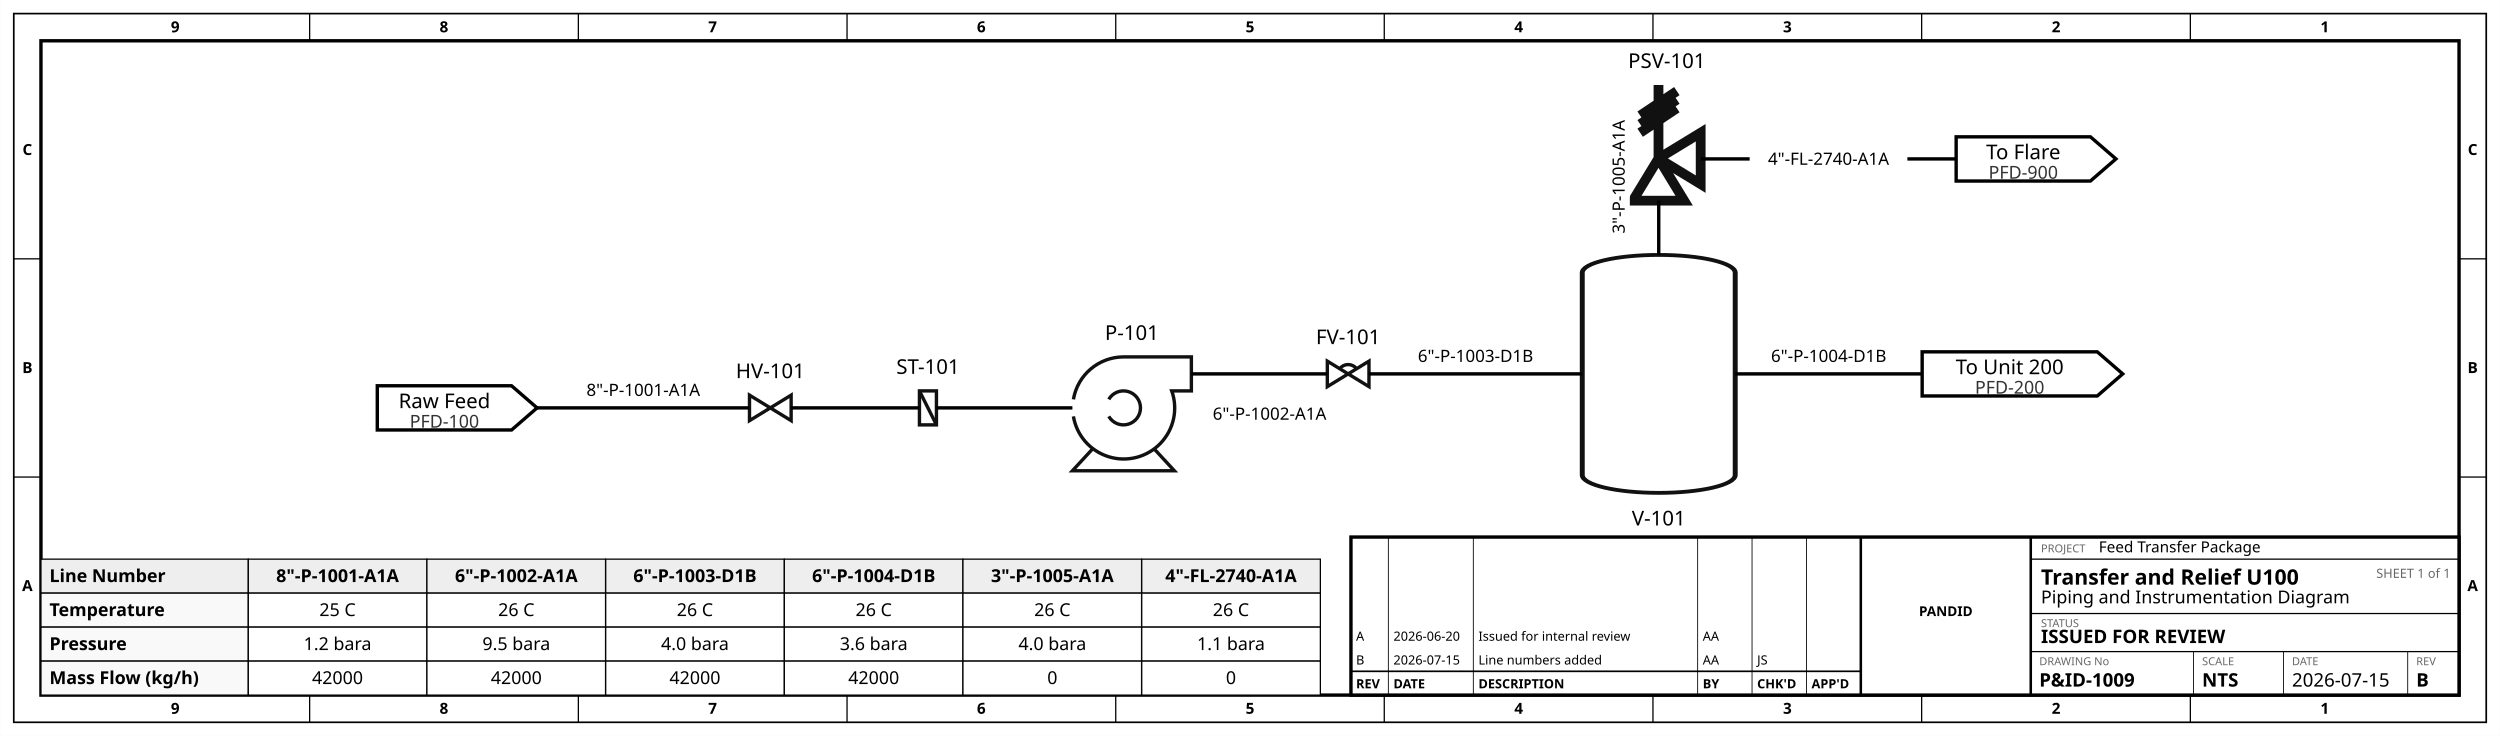
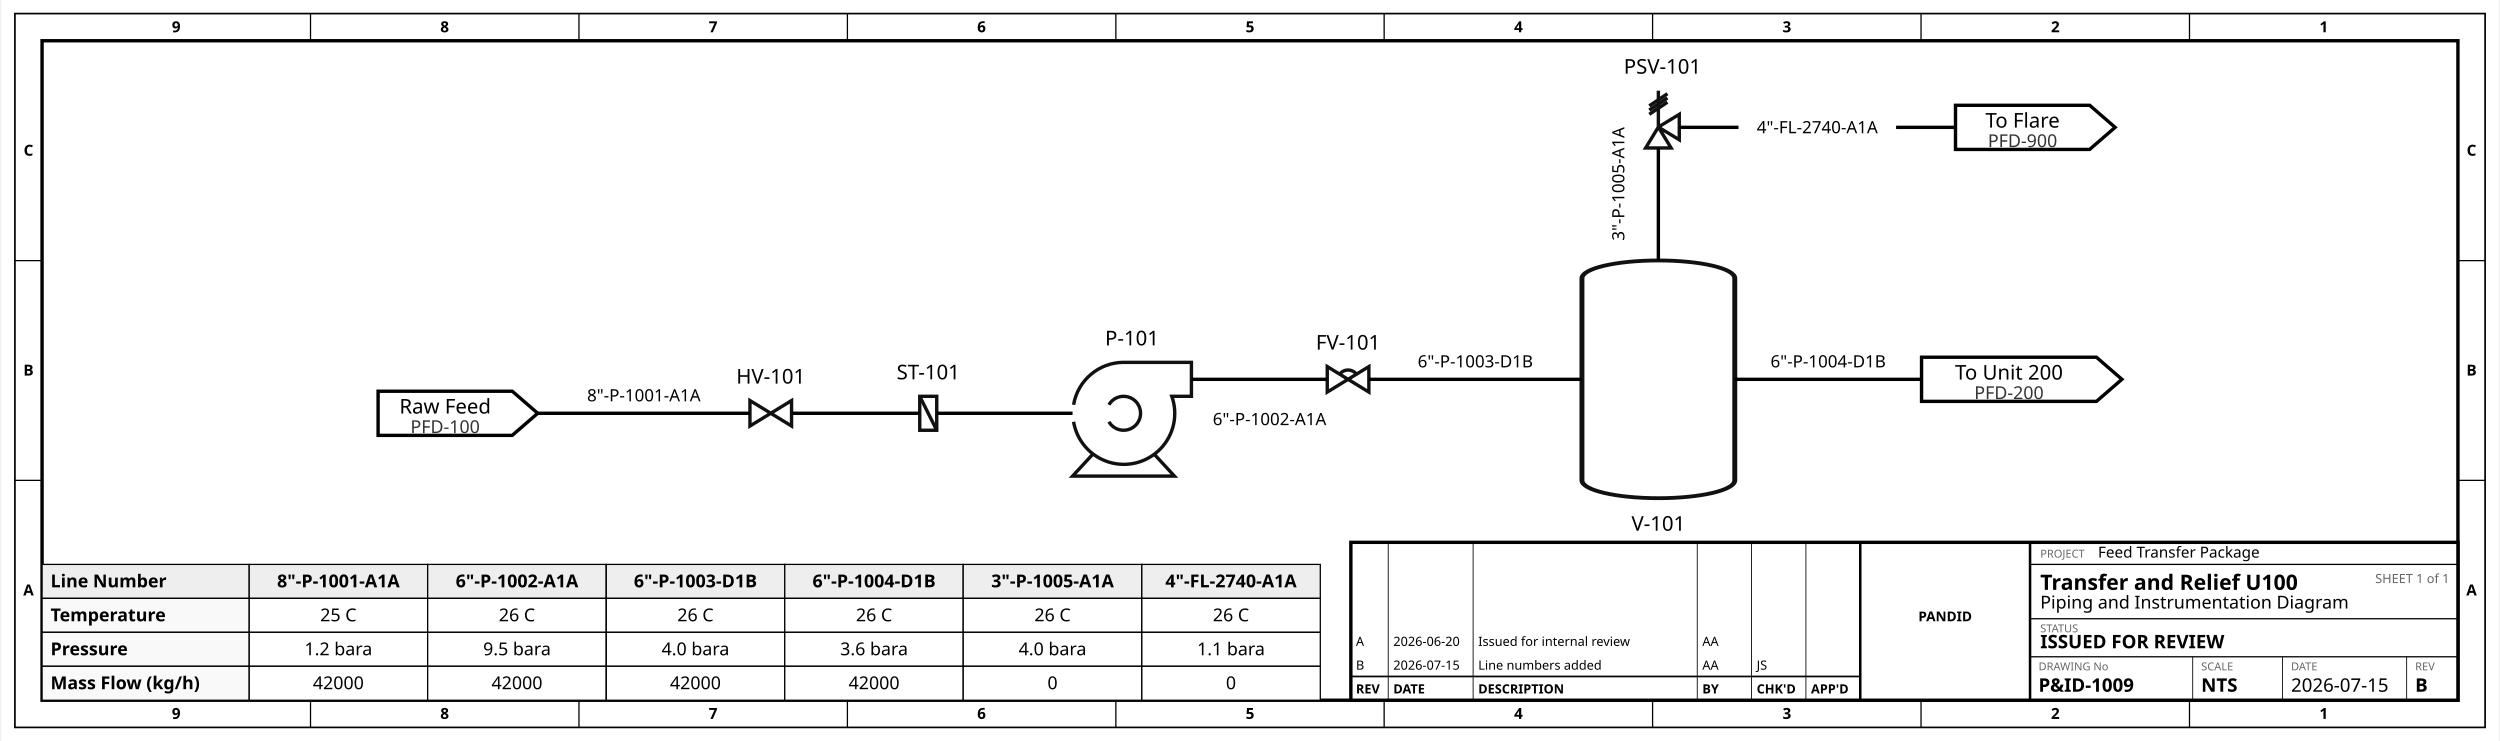
- <svg xmlns="http://www.w3.org/2000/svg" width="1471" height="433" viewBox="-205.9 60.0 1470.8 433.0">
-   <rect x="-205.9" y="60.0" width="1470.8" height="433.0" fill="white" />
-   <rect x="-197.9" y="68.0" width="1454.8" height="417.0" fill="none" stroke="black" stroke-width="1" />
-   <rect x="-181.9" y="84.0" width="1422.8" height="385.0" fill="none" stroke="black" stroke-width="2" />
-   <text x="-102.9" y="79.0" font-family="sans-serif" font-size="9.0" text-anchor="middle" font-weight="bold" fill="black">9</text>
+ <svg xmlns="http://www.w3.org/2000/svg" width="1471" height="436" viewBox="-205.9 56.6 1470.8 436.4">
+   <rect x="-205.9" y="56.6" width="1470.8" height="436.4" fill="white" />
+   <rect x="-197.9" y="64.6" width="1454.8" height="420.4" fill="none" stroke="black" stroke-width="1" />
+   <rect x="-181.9" y="80.6" width="1422.8" height="388.4" fill="none" stroke="black" stroke-width="2" />
+   <text x="-102.9" y="75.6" font-family="sans-serif" font-size="9.0" text-anchor="middle" font-weight="bold" fill="black">9</text>
  <text x="-102.9" y="480.0" font-family="sans-serif" font-size="9.0" text-anchor="middle" font-weight="bold" fill="black">9</text>
-   <line x1="-23.8" y1="68.0" x2="-23.8" y2="84.0" stroke="black" stroke-width="0.75" />
+   <line x1="-23.8" y1="64.6" x2="-23.8" y2="80.6" stroke="black" stroke-width="0.75" />
  <line x1="-23.8" y1="469.0" x2="-23.8" y2="485.0" stroke="black" stroke-width="0.75" />
-   <text x="55.2" y="79.0" font-family="sans-serif" font-size="9.0" text-anchor="middle" font-weight="bold" fill="black">8</text>
+   <text x="55.2" y="75.6" font-family="sans-serif" font-size="9.0" text-anchor="middle" font-weight="bold" fill="black">8</text>
  <text x="55.2" y="480.0" font-family="sans-serif" font-size="9.0" text-anchor="middle" font-weight="bold" fill="black">8</text>
-   <line x1="134.3" y1="68.0" x2="134.3" y2="84.0" stroke="black" stroke-width="0.75" />
+   <line x1="134.3" y1="64.6" x2="134.3" y2="80.6" stroke="black" stroke-width="0.75" />
  <line x1="134.3" y1="469.0" x2="134.3" y2="485.0" stroke="black" stroke-width="0.75" />
-   <text x="213.3" y="79.0" font-family="sans-serif" font-size="9.0" text-anchor="middle" font-weight="bold" fill="black">7</text>
+   <text x="213.3" y="75.6" font-family="sans-serif" font-size="9.0" text-anchor="middle" font-weight="bold" fill="black">7</text>
  <text x="213.3" y="480.0" font-family="sans-serif" font-size="9.0" text-anchor="middle" font-weight="bold" fill="black">7</text>
-   <line x1="292.4" y1="68.0" x2="292.4" y2="84.0" stroke="black" stroke-width="0.75" />
+   <line x1="292.4" y1="64.6" x2="292.4" y2="80.6" stroke="black" stroke-width="0.75" />
  <line x1="292.4" y1="469.0" x2="292.4" y2="485.0" stroke="black" stroke-width="0.75" />
-   <text x="371.4" y="79.0" font-family="sans-serif" font-size="9.0" text-anchor="middle" font-weight="bold" fill="black">6</text>
+   <text x="371.4" y="75.6" font-family="sans-serif" font-size="9.0" text-anchor="middle" font-weight="bold" fill="black">6</text>
  <text x="371.4" y="480.0" font-family="sans-serif" font-size="9.0" text-anchor="middle" font-weight="bold" fill="black">6</text>
-   <line x1="450.5" y1="68.0" x2="450.5" y2="84.0" stroke="black" stroke-width="0.75" />
+   <line x1="450.5" y1="64.6" x2="450.5" y2="80.6" stroke="black" stroke-width="0.75" />
  <line x1="450.5" y1="469.0" x2="450.5" y2="485.0" stroke="black" stroke-width="0.75" />
-   <text x="529.5" y="79.0" font-family="sans-serif" font-size="9.0" text-anchor="middle" font-weight="bold" fill="black">5</text>
+   <text x="529.5" y="75.6" font-family="sans-serif" font-size="9.0" text-anchor="middle" font-weight="bold" fill="black">5</text>
  <text x="529.5" y="480.0" font-family="sans-serif" font-size="9.0" text-anchor="middle" font-weight="bold" fill="black">5</text>
-   <line x1="608.5" y1="68.0" x2="608.5" y2="84.0" stroke="black" stroke-width="0.75" />
+   <line x1="608.5" y1="64.6" x2="608.5" y2="80.6" stroke="black" stroke-width="0.75" />
  <line x1="608.5" y1="469.0" x2="608.5" y2="485.0" stroke="black" stroke-width="0.75" />
-   <text x="687.6" y="79.0" font-family="sans-serif" font-size="9.0" text-anchor="middle" font-weight="bold" fill="black">4</text>
+   <text x="687.6" y="75.6" font-family="sans-serif" font-size="9.0" text-anchor="middle" font-weight="bold" fill="black">4</text>
  <text x="687.6" y="480.0" font-family="sans-serif" font-size="9.0" text-anchor="middle" font-weight="bold" fill="black">4</text>
-   <line x1="766.6" y1="68.0" x2="766.6" y2="84.0" stroke="black" stroke-width="0.75" />
+   <line x1="766.6" y1="64.6" x2="766.6" y2="80.6" stroke="black" stroke-width="0.75" />
  <line x1="766.6" y1="469.0" x2="766.6" y2="485.0" stroke="black" stroke-width="0.75" />
-   <text x="845.7" y="79.0" font-family="sans-serif" font-size="9.0" text-anchor="middle" font-weight="bold" fill="black">3</text>
+   <text x="845.7" y="75.6" font-family="sans-serif" font-size="9.0" text-anchor="middle" font-weight="bold" fill="black">3</text>
  <text x="845.7" y="480.0" font-family="sans-serif" font-size="9.0" text-anchor="middle" font-weight="bold" fill="black">3</text>
-   <line x1="924.7" y1="68.0" x2="924.7" y2="84.0" stroke="black" stroke-width="0.75" />
+   <line x1="924.7" y1="64.6" x2="924.7" y2="80.6" stroke="black" stroke-width="0.75" />
  <line x1="924.7" y1="469.0" x2="924.7" y2="485.0" stroke="black" stroke-width="0.75" />
-   <text x="1003.8" y="79.0" font-family="sans-serif" font-size="9.0" text-anchor="middle" font-weight="bold" fill="black">2</text>
+   <text x="1003.8" y="75.6" font-family="sans-serif" font-size="9.0" text-anchor="middle" font-weight="bold" fill="black">2</text>
  <text x="1003.8" y="480.0" font-family="sans-serif" font-size="9.0" text-anchor="middle" font-weight="bold" fill="black">2</text>
-   <line x1="1082.8" y1="68.0" x2="1082.8" y2="84.0" stroke="black" stroke-width="0.75" />
+   <line x1="1082.8" y1="64.6" x2="1082.8" y2="80.6" stroke="black" stroke-width="0.75" />
  <line x1="1082.8" y1="469.0" x2="1082.8" y2="485.0" stroke="black" stroke-width="0.75" />
-   <text x="1161.9" y="79.0" font-family="sans-serif" font-size="9.0" text-anchor="middle" font-weight="bold" fill="black">1</text>
+   <text x="1161.9" y="75.6" font-family="sans-serif" font-size="9.0" text-anchor="middle" font-weight="bold" fill="black">1</text>
  <text x="1161.9" y="480.0" font-family="sans-serif" font-size="9.0" text-anchor="middle" font-weight="bold" fill="black">1</text>
-   <text x="-189.9" y="151.2" font-family="sans-serif" font-size="9.0" text-anchor="middle" font-weight="bold" fill="black">C</text>
-   <text x="1248.9" y="151.2" font-family="sans-serif" font-size="9.0" text-anchor="middle" font-weight="bold" fill="black">C</text>
-   <line x1="-197.9" y1="212.3" x2="-181.9" y2="212.3" stroke="black" stroke-width="0.75" />
-   <line x1="1240.9" y1="212.3" x2="1256.9" y2="212.3" stroke="black" stroke-width="0.75" />
-   <text x="-189.9" y="279.5" font-family="sans-serif" font-size="9.0" text-anchor="middle" font-weight="bold" fill="black">B</text>
-   <text x="1248.9" y="279.5" font-family="sans-serif" font-size="9.0" text-anchor="middle" font-weight="bold" fill="black">B</text>
-   <line x1="-197.9" y1="340.7" x2="-181.9" y2="340.7" stroke="black" stroke-width="0.75" />
-   <line x1="1240.9" y1="340.7" x2="1256.9" y2="340.7" stroke="black" stroke-width="0.75" />
-   <text x="-189.9" y="407.8" font-family="sans-serif" font-size="9.0" text-anchor="middle" font-weight="bold" fill="black">A</text>
-   <text x="1248.9" y="407.8" font-family="sans-serif" font-size="9.0" text-anchor="middle" font-weight="bold" fill="black">A</text>
+   <text x="-189.9" y="148.3" font-family="sans-serif" font-size="9.0" text-anchor="middle" font-weight="bold" fill="black">C</text>
+   <text x="1248.9" y="148.3" font-family="sans-serif" font-size="9.0" text-anchor="middle" font-weight="bold" fill="black">C</text>
+   <line x1="-197.9" y1="210.1" x2="-181.9" y2="210.1" stroke="black" stroke-width="0.75" />
+   <line x1="1240.9" y1="210.1" x2="1256.9" y2="210.1" stroke="black" stroke-width="0.75" />
+   <text x="-189.9" y="277.8" font-family="sans-serif" font-size="9.0" text-anchor="middle" font-weight="bold" fill="black">B</text>
+   <text x="1248.9" y="277.8" font-family="sans-serif" font-size="9.0" text-anchor="middle" font-weight="bold" fill="black">B</text>
+   <line x1="-197.9" y1="339.5" x2="-181.9" y2="339.5" stroke="black" stroke-width="0.75" />
+   <line x1="1240.9" y1="339.5" x2="1256.9" y2="339.5" stroke="black" stroke-width="0.75" />
+   <text x="-189.9" y="407.3" font-family="sans-serif" font-size="9.0" text-anchor="middle" font-weight="bold" fill="black">A</text>
+   <text x="1248.9" y="407.3" font-family="sans-serif" font-size="9.0" text-anchor="middle" font-weight="bold" fill="black">A</text>
  <g id="stream_table">
    <rect x="-181.9" y="389.0" width="122.0" height="20.0" fill="#eee" stroke="black" stroke-width="0.75" />
    <text x="-176.9" y="402.5" font-family="sans-serif" font-size="10.5" font-weight="bold" text-anchor="start">Line Number</text>
    <rect x="-59.9" y="389.0" width="105.1" height="20.0" fill="#eee" stroke="black" stroke-width="0.75" />
    <text x="-7.4" y="402.5" font-family="sans-serif" font-size="10.5" font-weight="bold" text-anchor="middle">8"-P-1001-A1A</text>
    <rect x="45.2" y="389.0" width="105.1" height="20.0" fill="#eee" stroke="black" stroke-width="0.75" />
    <text x="97.8" y="402.5" font-family="sans-serif" font-size="10.5" font-weight="bold" text-anchor="middle">6"-P-1002-A1A</text>
    <rect x="150.4" y="389.0" width="105.1" height="20.0" fill="#eee" stroke="black" stroke-width="0.75" />
    <text x="202.9" y="402.5" font-family="sans-serif" font-size="10.5" font-weight="bold" text-anchor="middle">6"-P-1003-D1B</text>
    <rect x="255.5" y="389.0" width="105.1" height="20.0" fill="#eee" stroke="black" stroke-width="0.75" />
    <text x="308.1" y="402.5" font-family="sans-serif" font-size="10.5" font-weight="bold" text-anchor="middle">6"-P-1004-D1B</text>
    <rect x="360.6" y="389.0" width="105.1" height="20.0" fill="#eee" stroke="black" stroke-width="0.75" />
    <text x="413.2" y="402.5" font-family="sans-serif" font-size="10.5" font-weight="bold" text-anchor="middle">3"-P-1005-A1A</text>
    <rect x="465.8" y="389.0" width="105.1" height="20.0" fill="#eee" stroke="black" stroke-width="0.75" />
    <text x="518.3" y="402.5" font-family="sans-serif" font-size="10.5" font-weight="bold" text-anchor="middle">4"-FL-2740-A1A</text>
    <rect x="-181.9" y="409.0" width="122.0" height="20.0" fill="#f9f9f9" stroke="black" stroke-width="0.75" />
    <text x="-176.9" y="422.5" font-family="sans-serif" font-size="10.5" font-weight="bold" text-anchor="start">Temperature</text>
    <rect x="-59.9" y="409.0" width="105.1" height="20.0" fill="white" stroke="black" stroke-width="0.75" />
    <text x="-7.4" y="422.5" font-family="sans-serif" font-size="10.5" text-anchor="middle">25 C</text>
    <rect x="45.2" y="409.0" width="105.1" height="20.0" fill="white" stroke="black" stroke-width="0.75" />
    <text x="97.8" y="422.5" font-family="sans-serif" font-size="10.5" text-anchor="middle">26 C</text>
    <rect x="150.4" y="409.0" width="105.1" height="20.0" fill="white" stroke="black" stroke-width="0.75" />
    <text x="202.9" y="422.5" font-family="sans-serif" font-size="10.5" text-anchor="middle">26 C</text>
    <rect x="255.5" y="409.0" width="105.1" height="20.0" fill="white" stroke="black" stroke-width="0.75" />
    <text x="308.1" y="422.5" font-family="sans-serif" font-size="10.5" text-anchor="middle">26 C</text>
    <rect x="360.6" y="409.0" width="105.1" height="20.0" fill="white" stroke="black" stroke-width="0.75" />
    <text x="413.2" y="422.5" font-family="sans-serif" font-size="10.5" text-anchor="middle">26 C</text>
    <rect x="465.8" y="409.0" width="105.1" height="20.0" fill="white" stroke="black" stroke-width="0.75" />
    <text x="518.3" y="422.5" font-family="sans-serif" font-size="10.5" text-anchor="middle">26 C</text>
    <rect x="-181.9" y="429.0" width="122.0" height="20.0" fill="#f9f9f9" stroke="black" stroke-width="0.75" />
    <text x="-176.9" y="442.5" font-family="sans-serif" font-size="10.5" font-weight="bold" text-anchor="start">Pressure</text>
    <rect x="-59.9" y="429.0" width="105.1" height="20.0" fill="white" stroke="black" stroke-width="0.75" />
    <text x="-7.4" y="442.5" font-family="sans-serif" font-size="10.5" text-anchor="middle">1.2 bara</text>
    <rect x="45.2" y="429.0" width="105.1" height="20.0" fill="white" stroke="black" stroke-width="0.75" />
    <text x="97.8" y="442.5" font-family="sans-serif" font-size="10.5" text-anchor="middle">9.5 bara</text>
    <rect x="150.4" y="429.0" width="105.1" height="20.0" fill="white" stroke="black" stroke-width="0.75" />
    <text x="202.9" y="442.5" font-family="sans-serif" font-size="10.5" text-anchor="middle">4.0 bara</text>
    <rect x="255.5" y="429.0" width="105.1" height="20.0" fill="white" stroke="black" stroke-width="0.75" />
    <text x="308.1" y="442.5" font-family="sans-serif" font-size="10.5" text-anchor="middle">3.6 bara</text>
    <rect x="360.6" y="429.0" width="105.1" height="20.0" fill="white" stroke="black" stroke-width="0.75" />
    <text x="413.2" y="442.5" font-family="sans-serif" font-size="10.5" text-anchor="middle">4.0 bara</text>
    <rect x="465.8" y="429.0" width="105.1" height="20.0" fill="white" stroke="black" stroke-width="0.75" />
    <text x="518.3" y="442.5" font-family="sans-serif" font-size="10.5" text-anchor="middle">1.1 bara</text>
    <rect x="-181.9" y="449.0" width="122.0" height="20.0" fill="#f9f9f9" stroke="black" stroke-width="0.75" />
    <text x="-176.9" y="462.5" font-family="sans-serif" font-size="10.5" font-weight="bold" text-anchor="start">Mass Flow (kg/h)</text>
    <rect x="-59.9" y="449.0" width="105.1" height="20.0" fill="white" stroke="black" stroke-width="0.75" />
    <text x="-7.4" y="462.5" font-family="sans-serif" font-size="10.5" text-anchor="middle">42000</text>
    <rect x="45.2" y="449.0" width="105.1" height="20.0" fill="white" stroke="black" stroke-width="0.75" />
    <text x="97.8" y="462.5" font-family="sans-serif" font-size="10.5" text-anchor="middle">42000</text>
    <rect x="150.4" y="449.0" width="105.1" height="20.0" fill="white" stroke="black" stroke-width="0.75" />
    <text x="202.9" y="462.5" font-family="sans-serif" font-size="10.5" text-anchor="middle">42000</text>
    <rect x="255.5" y="449.0" width="105.1" height="20.0" fill="white" stroke="black" stroke-width="0.75" />
    <text x="308.1" y="462.5" font-family="sans-serif" font-size="10.5" text-anchor="middle">42000</text>
    <rect x="360.6" y="449.0" width="105.1" height="20.0" fill="white" stroke="black" stroke-width="0.75" />
    <text x="413.2" y="462.5" font-family="sans-serif" font-size="10.5" text-anchor="middle">0</text>
    <rect x="465.8" y="449.0" width="105.1" height="20.0" fill="white" stroke="black" stroke-width="0.75" />
    <text x="518.3" y="462.5" font-family="sans-serif" font-size="10.5" text-anchor="middle">0</text>
  </g>
  <rect x="588.9" y="376.0" width="652.0" height="93.0" fill="white" stroke="black" stroke-width="2" />
  <line x1="888.9" y1="376.0" x2="888.9" y2="469.0" stroke="black" stroke-width="1.5" />
  <line x1="988.9" y1="376.0" x2="988.9" y2="469.0" stroke="black" stroke-width="1.5" />
  <line x1="588.9" y1="455.0" x2="888.9" y2="455.0" stroke="black" stroke-width="1" />
  <line x1="610.9" y1="376.0" x2="610.9" y2="469.0" stroke="black" stroke-width="0.5" />
  <line x1="660.9" y1="376.0" x2="660.9" y2="469.0" stroke="black" stroke-width="0.5" />
  <line x1="792.9" y1="376.0" x2="792.9" y2="469.0" stroke="black" stroke-width="0.5" />
  <line x1="824.9" y1="376.0" x2="824.9" y2="469.0" stroke="black" stroke-width="0.5" />
  <line x1="856.9" y1="376.0" x2="856.9" y2="469.0" stroke="black" stroke-width="0.5" />
  <text x="591.9" y="465.0" font-family="sans-serif" font-size="7.5" text-anchor="start" font-weight="bold" fill="black">REV</text>
  <text x="613.9" y="465.0" font-family="sans-serif" font-size="7.5" text-anchor="start" font-weight="bold" fill="black">DATE</text>
  <text x="663.9" y="465.0" font-family="sans-serif" font-size="7.5" text-anchor="start" font-weight="bold" fill="black">DESCRIPTION</text>
  <text x="795.9" y="465.0" font-family="sans-serif" font-size="7.5" text-anchor="start" font-weight="bold" fill="black">BY</text>
  <text x="827.9" y="465.0" font-family="sans-serif" font-size="7.5" text-anchor="start" font-weight="bold" fill="black">CHK'D</text>
  <text x="859.9" y="465.0" font-family="sans-serif" font-size="7.5" text-anchor="start" font-weight="bold" fill="black">APP'D</text>
  <text x="591.9" y="451.0" font-family="sans-serif" font-size="7.5" text-anchor="start" fill="black">B</text>
  <text x="613.9" y="451.0" font-family="sans-serif" font-size="7.5" text-anchor="start" fill="black">2026-07-15</text>
  <text x="663.9" y="451.0" font-family="sans-serif" font-size="7.5" text-anchor="start" fill="black">Line numbers added</text>
  <text x="795.9" y="451.0" font-family="sans-serif" font-size="7.5" text-anchor="start" fill="black">AA</text>
  <text x="827.9" y="451.0" font-family="sans-serif" font-size="7.5" text-anchor="start" fill="black">JS</text>
  <text x="859.9" y="451.0" font-family="sans-serif" font-size="7.5" text-anchor="start" fill="black" />
  <text x="591.9" y="437.0" font-family="sans-serif" font-size="7.5" text-anchor="start" fill="black">A</text>
  <text x="613.9" y="437.0" font-family="sans-serif" font-size="7.5" text-anchor="start" fill="black">2026-06-20</text>
  <text x="663.9" y="437.0" font-family="sans-serif" font-size="7.5" text-anchor="start" fill="black">Issued for internal review</text>
  <text x="795.9" y="437.0" font-family="sans-serif" font-size="7.5" text-anchor="start" fill="black">AA</text>
  <text x="827.9" y="437.0" font-family="sans-serif" font-size="7.5" text-anchor="start" fill="black" />
  <text x="859.9" y="437.0" font-family="sans-serif" font-size="7.5" text-anchor="start" fill="black" />
  <text x="938.9" y="422.5" font-family="sans-serif" font-size="8.0" text-anchor="middle" font-weight="bold" fill="black">PANDID</text>
  <text x="994.9" y="385.0" font-family="sans-serif" font-size="6.5" text-anchor="start" fill="#666">PROJECT</text>
  <text x="1028.9" y="385.0" font-family="sans-serif" font-size="9.0" text-anchor="start" fill="black">Feed Transfer Package</text>
  <line x1="988.9" y1="389.0" x2="1240.9" y2="389.0" stroke="black" stroke-width="0.75" />
  <line x1="988.9" y1="421.0" x2="1240.9" y2="421.0" stroke="black" stroke-width="0.75" />
  <line x1="988.9" y1="443.4" x2="1240.9" y2="443.4" stroke="black" stroke-width="0.75" />
  <text x="994.9" y="404.0" font-family="sans-serif" font-size="12.5" text-anchor="start" font-weight="bold" fill="black">Transfer and Relief U100</text>
  <text x="994.9" y="415.0" font-family="sans-serif" font-size="10.5" text-anchor="start" fill="black">Piping and Instrumentation Diagram</text>
  <text x="1235.9" y="400.0" font-family="sans-serif" font-size="7.5" text-anchor="end" fill="#666">SHEET 1 of 1</text>
  <text x="994.9" y="429.0" font-family="sans-serif" font-size="6.5" text-anchor="start" fill="#666">STATUS</text>
  <text x="994.9" y="438.4" font-family="sans-serif" font-size="11.0" text-anchor="start" font-weight="bold" fill="black">ISSUED FOR REVIEW</text>
  <text x="993.9" y="451.4" font-family="sans-serif" font-size="6.5" text-anchor="start" fill="#666">DRAWING No</text>
  <text x="993.9" y="464.0" font-family="sans-serif" font-size="11.0" text-anchor="start" font-weight="bold" fill="black">P&amp;ID-1009</text>
  <line x1="1084.7" y1="443.4" x2="1084.7" y2="469.0" stroke="black" stroke-width="0.5" />
  <text x="1089.7" y="451.4" font-family="sans-serif" font-size="6.5" text-anchor="start" fill="#666">SCALE</text>
  <text x="1089.7" y="464.0" font-family="sans-serif" font-size="11.0" text-anchor="start" font-weight="bold" fill="black">NTS</text>
  <line x1="1137.6" y1="443.4" x2="1137.6" y2="469.0" stroke="black" stroke-width="0.5" />
  <text x="1142.6" y="451.4" font-family="sans-serif" font-size="6.5" text-anchor="start" fill="#666">DATE</text>
  <text x="1142.6" y="464.0" font-family="sans-serif" font-size="11.0" text-anchor="start" fill="black">2026-07-15</text>
  <line x1="1210.7" y1="443.4" x2="1210.7" y2="469.0" stroke="black" stroke-width="0.5" />
  <text x="1215.7" y="451.4" font-family="sans-serif" font-size="6.5" text-anchor="start" fill="#666">REV</text>
  <text x="1215.7" y="464.0" font-family="sans-serif" font-size="11.0" text-anchor="start" font-weight="bold" fill="black">B</text>
  <defs>
    <symbol id="sym_fitting_strainer" viewBox="0 0 10.0 20.0" overflow="visible">
      <g transform="scale(0.25)">
        <rect x="0.0" y="0.0" width="40.0" height="80.0" fill="none" stroke="#111" stroke-width="8.0" />
        <path d="M 0.0 0.0 L 40.0 80.0" fill="none" stroke="#111" stroke-width="8.0" />
      </g>
    </symbol>
    <symbol id="sym_pump" viewBox="0 0 70.0 67.0" overflow="visible">
      <path d="M 12.0 54.0 L 0.0 67.0 L 60.0 67.0 L 48.0 54.0" fill="none" stroke="#111" stroke-width="2.0" />
      <path d="M 0.6 25.0 A 30.0 30.0 0.0 0 1 30.0 0.0 L 70.0 0.0 L 70.0 20.0 L 58.45 20.0 A 30.0 30.0 0.0 0 1 51.859 50.83 A 30.0 30.0 0.0 0 1 21.341 58.742 A 30.0 30.0 0.0 0 1 0.6 35.0" fill="none" stroke="#111" stroke-width="2.0" />
      <path d="M 21.4 25.0 A 10.0 10.0 0.0 1 1 21.4 35.0" fill="none" stroke="#111" stroke-width="2.0" />
    </symbol>
    <symbol id="sym_valve_control" viewBox="0 0 24.5 15.0" overflow="visible">
      <g transform="scale(0.25)">
        <path d="M 0.0 60.0 L 0.0 0.0 L 98.0 60.0 L 98.0 0.0 Z" fill="none" stroke="#111" stroke-width="8.0" />
        <path d="M 29.0 18.0 A 25.0 25.0 0.0 0 1 69.0 18.0" fill="none" stroke="#111" stroke-width="8.0" />
      </g>
    </symbol>
    <symbol id="sym_valve" viewBox="0 0 24.5 15.0" overflow="visible">
      <g transform="scale(0.25)">
        <path d="M 0.0 60.0 L 0.0 0.0 L 98.0 60.0 L 98.0 0.0 Z" fill="none" stroke="#111" stroke-width="8.0" />
      </g>
    </symbol>
-     <symbol id="sym_valve_psv" viewBox="0 0 13.9 23.6" preserveAspectRatio="none" overflow="visible">
-       <g transform="scale(0.25)">
-         <path d="M 0.0 94.5 L 21.0 60.0 L 55.5 39.0 L 55.5 81.0 L 21.0 60.0 L 42.0 94.5 Z M 21.0 61.0 L 21.0 0.0 M 6.0 39.0 L 36.0 19.0 M 6.0 32.0 L 36.0 12.0 M 6.0 25.0 L 36.0 5.0" fill="none" stroke="#111" stroke-width="8.0" />
+     <symbol id="sym_valve_psv" viewBox="0 0 19.8 33.8" overflow="visible">
+       <g transform="scale(0.3571429)">
+         <path d="M 0.0 94.5 L 21.0 60.0 L 55.5 39.0 L 55.5 81.0 L 21.0 60.0 L 42.0 94.5 Z M 21.0 61.0 L 21.0 0.0 M 6.0 39.0 L 36.0 19.0 M 6.0 32.0 L 36.0 12.0 M 6.0 25.0 L 36.0 5.0" fill="none" stroke="#111" stroke-width="5.6" />
      </g>
    </symbol>
    <symbol id="sym_vessel" viewBox="0 0 62.0 100.0" preserveAspectRatio="none" overflow="visible">
      <g transform="scale(0.62, 0.5)">
        <path d="M 0.0 15.0 A 50.0 15.0 0.0 0 1 50.0 0.0 A 50.0 15.0 0.0 0 1 100.0 15.0 L 100.0 185.0 A 50.0 15.0 0.0 0 1 50.0 200.0 A 50.0 15.0 0.0 0 1 0.0 185.0 Z" fill="none" stroke="#111" stroke-width="3.226" />
      </g>
    </symbol>
  </defs>
  <g id="units">
    <polygon points="16.0,287.0 95.0,287.0 110.0,300.0 95.0,313.0 16.0,313.0" fill="transparent" stroke="black" stroke-width="2" />
    <text x="55.5" y="296.0" font-family="sans-serif" font-size="12" text-anchor="middle" dominant-baseline="middle">Raw Feed</text>
    <text x="55.5" y="308.0" font-family="sans-serif" font-size="10.5" text-anchor="middle" dominant-baseline="middle" fill="#333">PFD-100</text>
    <use href="#sym_valve" x="235" y="292.5" width="24.5" height="15.0" />
    <use href="#sym_fitting_strainer" x="335" y="290" width="10.0" height="20.0" />
    <use href="#sym_pump" x="425" y="270" width="70.0" height="67.0" />
    <use href="#sym_valve_control" x="575" y="272.5" width="24.5" height="15.0" />
    <use href="#sym_vessel" x="725" y="210" width="90" height="140" />
-     <use href="#sym_valve_psv" x="754.75" y="110" width="40" height="68" />
-     <polygon points="945.0,140.508 1024.0,140.508 1039.0,153.508 1024.0,166.508 945.0,166.508" fill="transparent" stroke="black" stroke-width="2" />
-     <text x="984.5" y="149.508" font-family="sans-serif" font-size="12" text-anchor="middle" dominant-baseline="middle">To Flare</text>
-     <text x="984.5" y="161.508" font-family="sans-serif" font-size="10.5" text-anchor="middle" dominant-baseline="middle" fill="#333">PFD-900</text>
+     <use href="#sym_valve_psv" x="762.5" y="110" width="19.8" height="33.8" />
+     <polygon points="945.0,118.6 1024.0,118.6 1039.0,131.6 1024.0,144.6 945.0,144.6" fill="transparent" stroke="black" stroke-width="2" />
+     <text x="984.5" y="127.6" font-family="sans-serif" font-size="12" text-anchor="middle" dominant-baseline="middle">To Flare</text>
+     <text x="984.5" y="139.6" font-family="sans-serif" font-size="10.5" text-anchor="middle" dominant-baseline="middle" fill="#333">PFD-900</text>
    <polygon points="925.0,267.0 1028.0,267.0 1043.0,280.0 1028.0,293.0 925.0,293.0" fill="transparent" stroke="black" stroke-width="2" />
    <text x="976.5" y="276.0" font-family="sans-serif" font-size="12" text-anchor="middle" dominant-baseline="middle">To Unit 200</text>
    <text x="976.5" y="288.0" font-family="sans-serif" font-size="10.5" text-anchor="middle" dominant-baseline="middle" fill="#333">PFD-200</text>
  </g>
  <g id="streams">
    <path d="M 110.0,300.0 L 235.0,300.0" fill="none" stroke="black" stroke-width="2" />
    <path d="M 259.5,300.0 L 335.0,300.0" fill="none" stroke="black" stroke-width="2" />
    <path d="M 345.0,300.0 L 425.0,300.0" fill="none" stroke="black" stroke-width="2" />
    <path d="M 495.0,280.0 L 575.0,280.0" fill="none" stroke="black" stroke-width="2" />
    <path d="M 599.5,280.0 L 725.0,280.0" fill="none" stroke="black" stroke-width="2" />
    <path d="M 815.0,280.0 L 925.0,280.0" fill="none" stroke="black" stroke-width="2" />
-     <path d="M 770.0,210.0 L 770.0,178.0" fill="none" stroke="black" stroke-width="2" />
-     <path d="M 794.748,153.508 L 945.0,153.508" fill="none" stroke="black" stroke-width="2" />
+     <path d="M 770.0,210.0 L 770.0,143.8" fill="none" stroke="black" stroke-width="2" />
+     <path d="M 782.3,131.6 L 945.0,131.6" fill="none" stroke="black" stroke-width="2" />
    <rect x="129.2" y="283.0" width="86.6" height="13.0" fill="white" />
    <text x="172.5" y="289.5" font-family="sans-serif" font-size="10" text-anchor="middle" dominant-baseline="middle" fill="black">8"-P-1001-A1A</text>
    <rect x="497.7" y="297.0" width="86.6" height="13.0" fill="white" />
    <text x="541.0" y="303.5" font-family="sans-serif" font-size="10" text-anchor="middle" dominant-baseline="middle" fill="black">6"-P-1002-A1A</text>
    <rect x="619.0" y="263.0" width="86.6" height="13.0" fill="white" />
    <text x="662.2" y="269.5" font-family="sans-serif" font-size="10" text-anchor="middle" dominant-baseline="middle" fill="black">6"-P-1003-D1B</text>
    <rect x="826.7" y="263.0" width="86.6" height="13.0" fill="white" />
    <text x="870.0" y="269.5" font-family="sans-serif" font-size="10" text-anchor="middle" dominant-baseline="middle" fill="black">6"-P-1004-D1B</text>
-     <rect x="740.0" y="120.7" width="13.0" height="86.6" fill="white" />
-     <text x="746.5" y="164.0" font-family="sans-serif" font-size="10" text-anchor="middle" dominant-baseline="middle" fill="black" transform="rotate(-90, 746.5, 164.0)">3"-P-1005-A1A</text>
-     <rect x="823.5" y="147.0" width="92.8" height="13.0" fill="white" />
-     <text x="869.9" y="153.5" font-family="sans-serif" font-size="10" text-anchor="middle" dominant-baseline="middle" fill="black">4"-FL-2740-A1A</text>
+     <rect x="740.0" y="121.6" width="13.0" height="86.6" fill="white" />
+     <text x="746.5" y="164.9" font-family="sans-serif" font-size="10" text-anchor="middle" dominant-baseline="middle" fill="black" transform="rotate(-90, 746.5, 164.9)">3"-P-1005-A1A</text>
+     <rect x="817.2" y="125.1" width="92.8" height="13.0" fill="white" />
+     <text x="863.6" y="131.6" font-family="sans-serif" font-size="10" text-anchor="middle" dominant-baseline="middle" fill="black">4"-FL-2740-A1A</text>
  </g>
  <g id="unit_labels">
    <rect x="223.4" y="270.5" width="47.6" height="15.0" fill="white" />
    <text x="247.25" y="282.5" font-family="sans-serif" font-size="12" text-anchor="middle" dominant-baseline="baseline">HV-101</text>
    <rect x="316.2" y="268.0" width="47.6" height="15.0" fill="white" />
    <text x="340.0" y="280.0" font-family="sans-serif" font-size="12" text-anchor="middle" dominant-baseline="baseline">ST-101</text>
    <rect x="439.5" y="248.0" width="41.0" height="15.0" fill="white" />
    <text x="460.0" y="260.0" font-family="sans-serif" font-size="12" text-anchor="middle" dominant-baseline="baseline">P-101</text>
    <rect x="563.5" y="250.5" width="47.6" height="15.0" fill="white" />
    <text x="587.25" y="262.5" font-family="sans-serif" font-size="12" text-anchor="middle" dominant-baseline="baseline">FV-101</text>
    <rect x="749.5" y="357.5" width="41.0" height="15.0" fill="white" />
    <text x="770.0" y="365.0" font-family="sans-serif" font-size="12" text-anchor="middle" dominant-baseline="middle">V-101</text>
-     <rect x="747.6" y="88.0" width="54.2" height="15.0" fill="white" />
-     <text x="774.748" y="100" font-family="sans-serif" font-size="12" text-anchor="middle" dominant-baseline="baseline">PSV-101</text>
+     <rect x="745.3" y="88.0" width="54.2" height="15.0" fill="white" />
+     <text x="772.4" y="100" font-family="sans-serif" font-size="12" text-anchor="middle" dominant-baseline="baseline">PSV-101</text>
  </g>
</svg>
